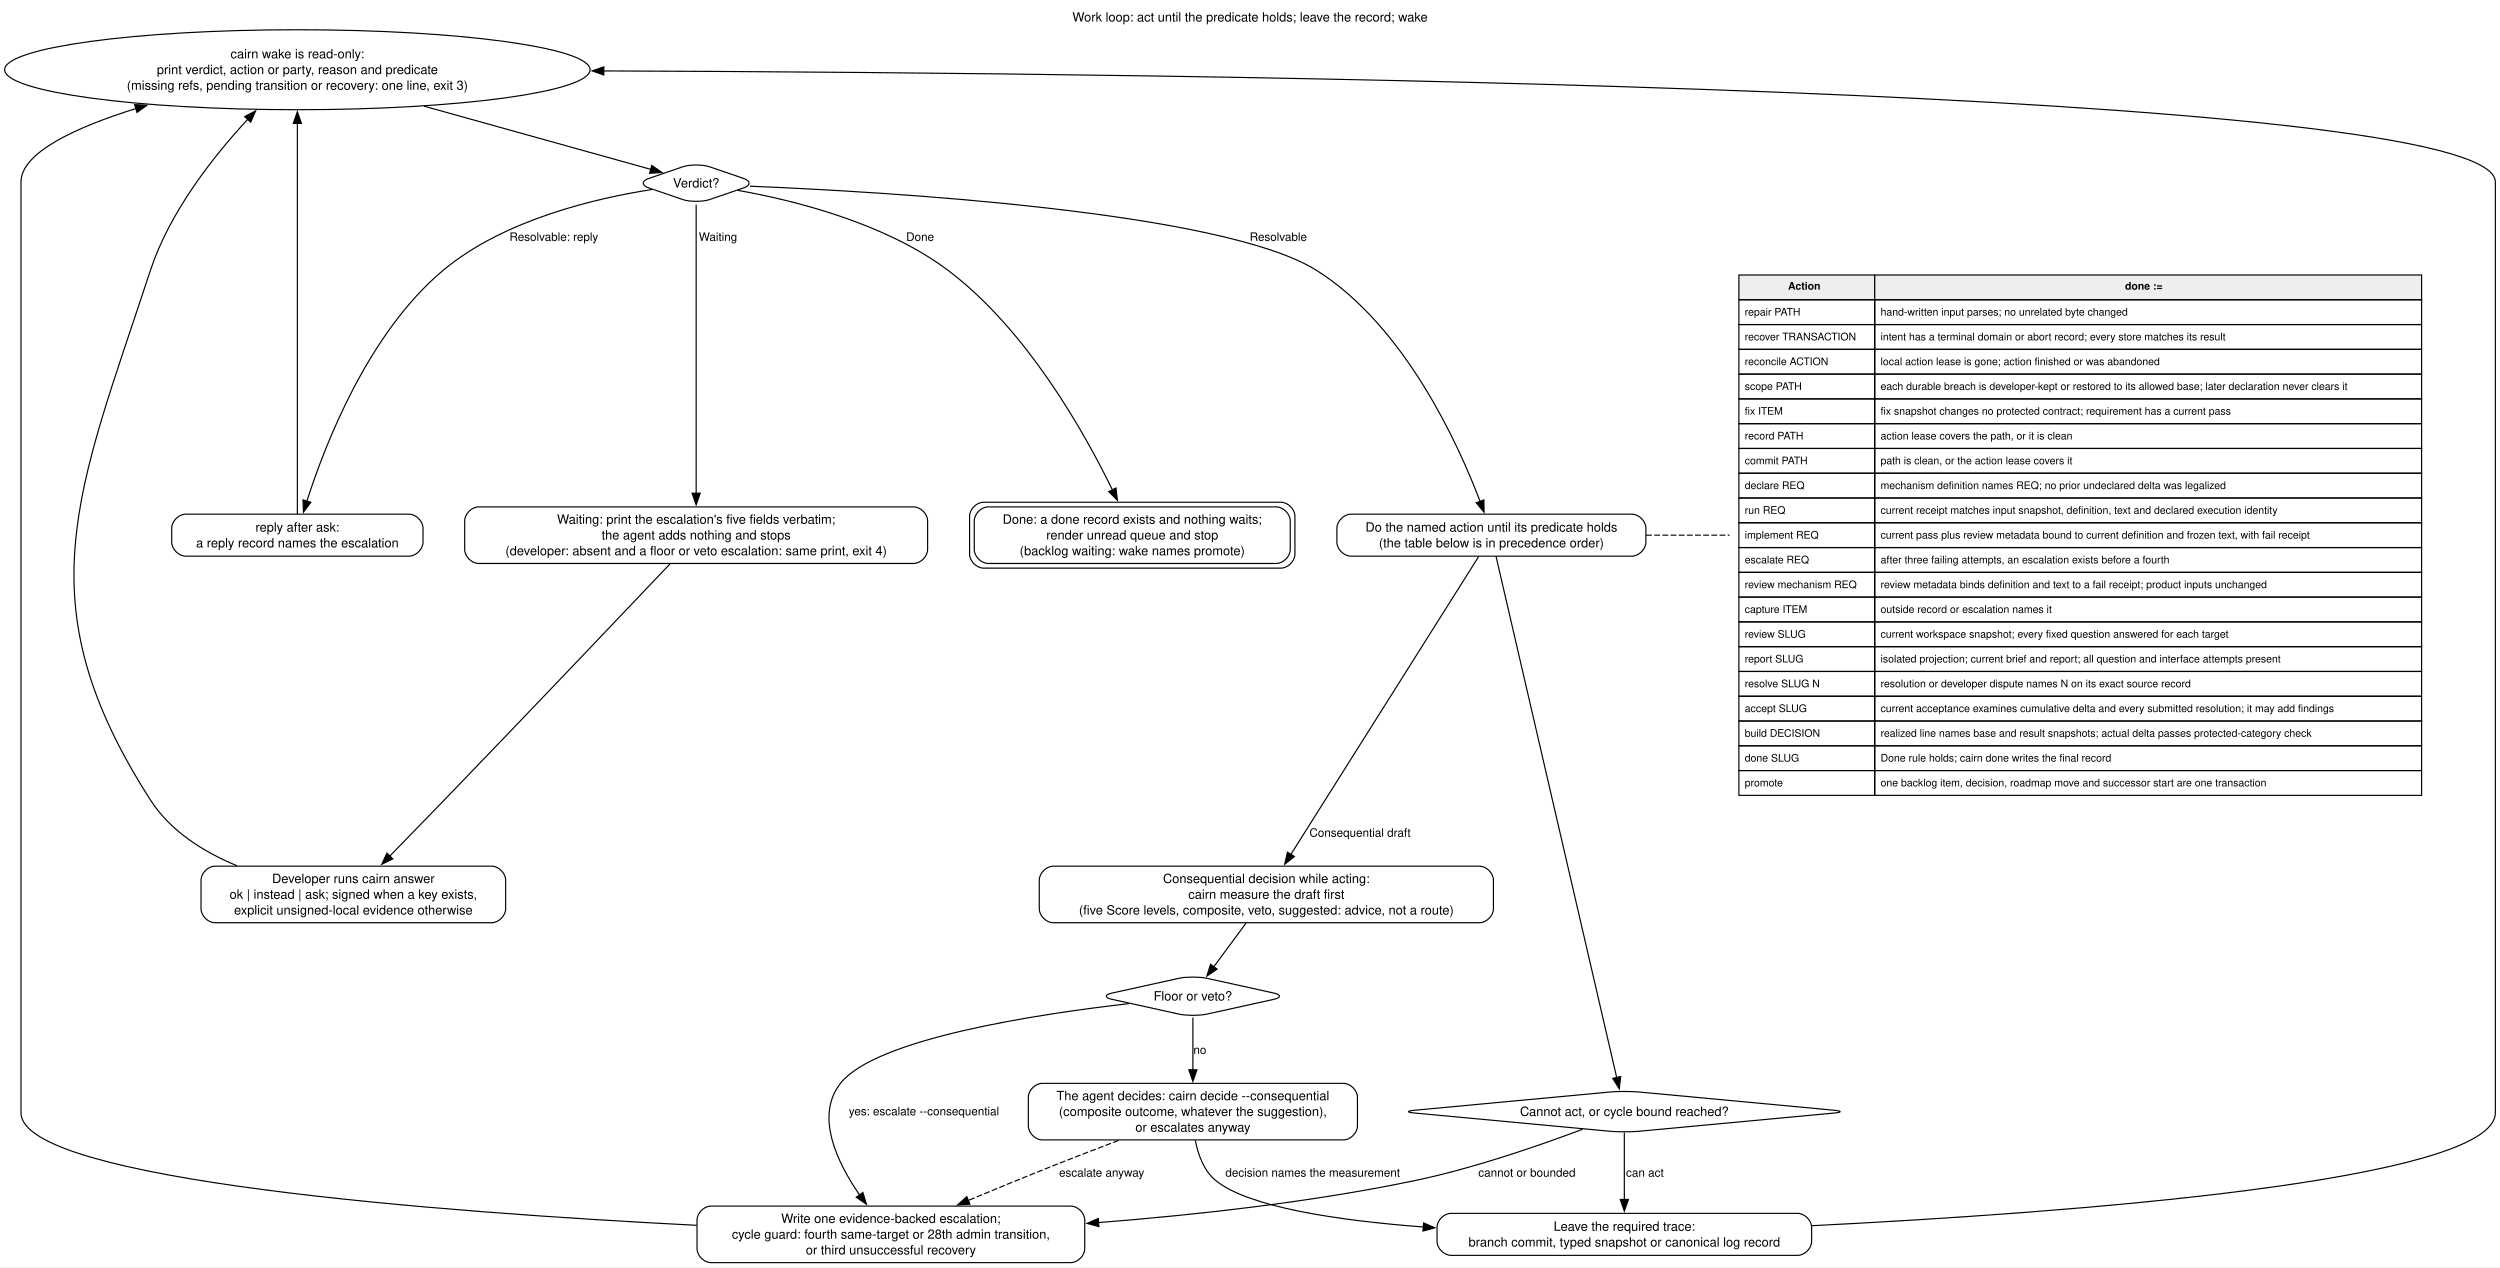
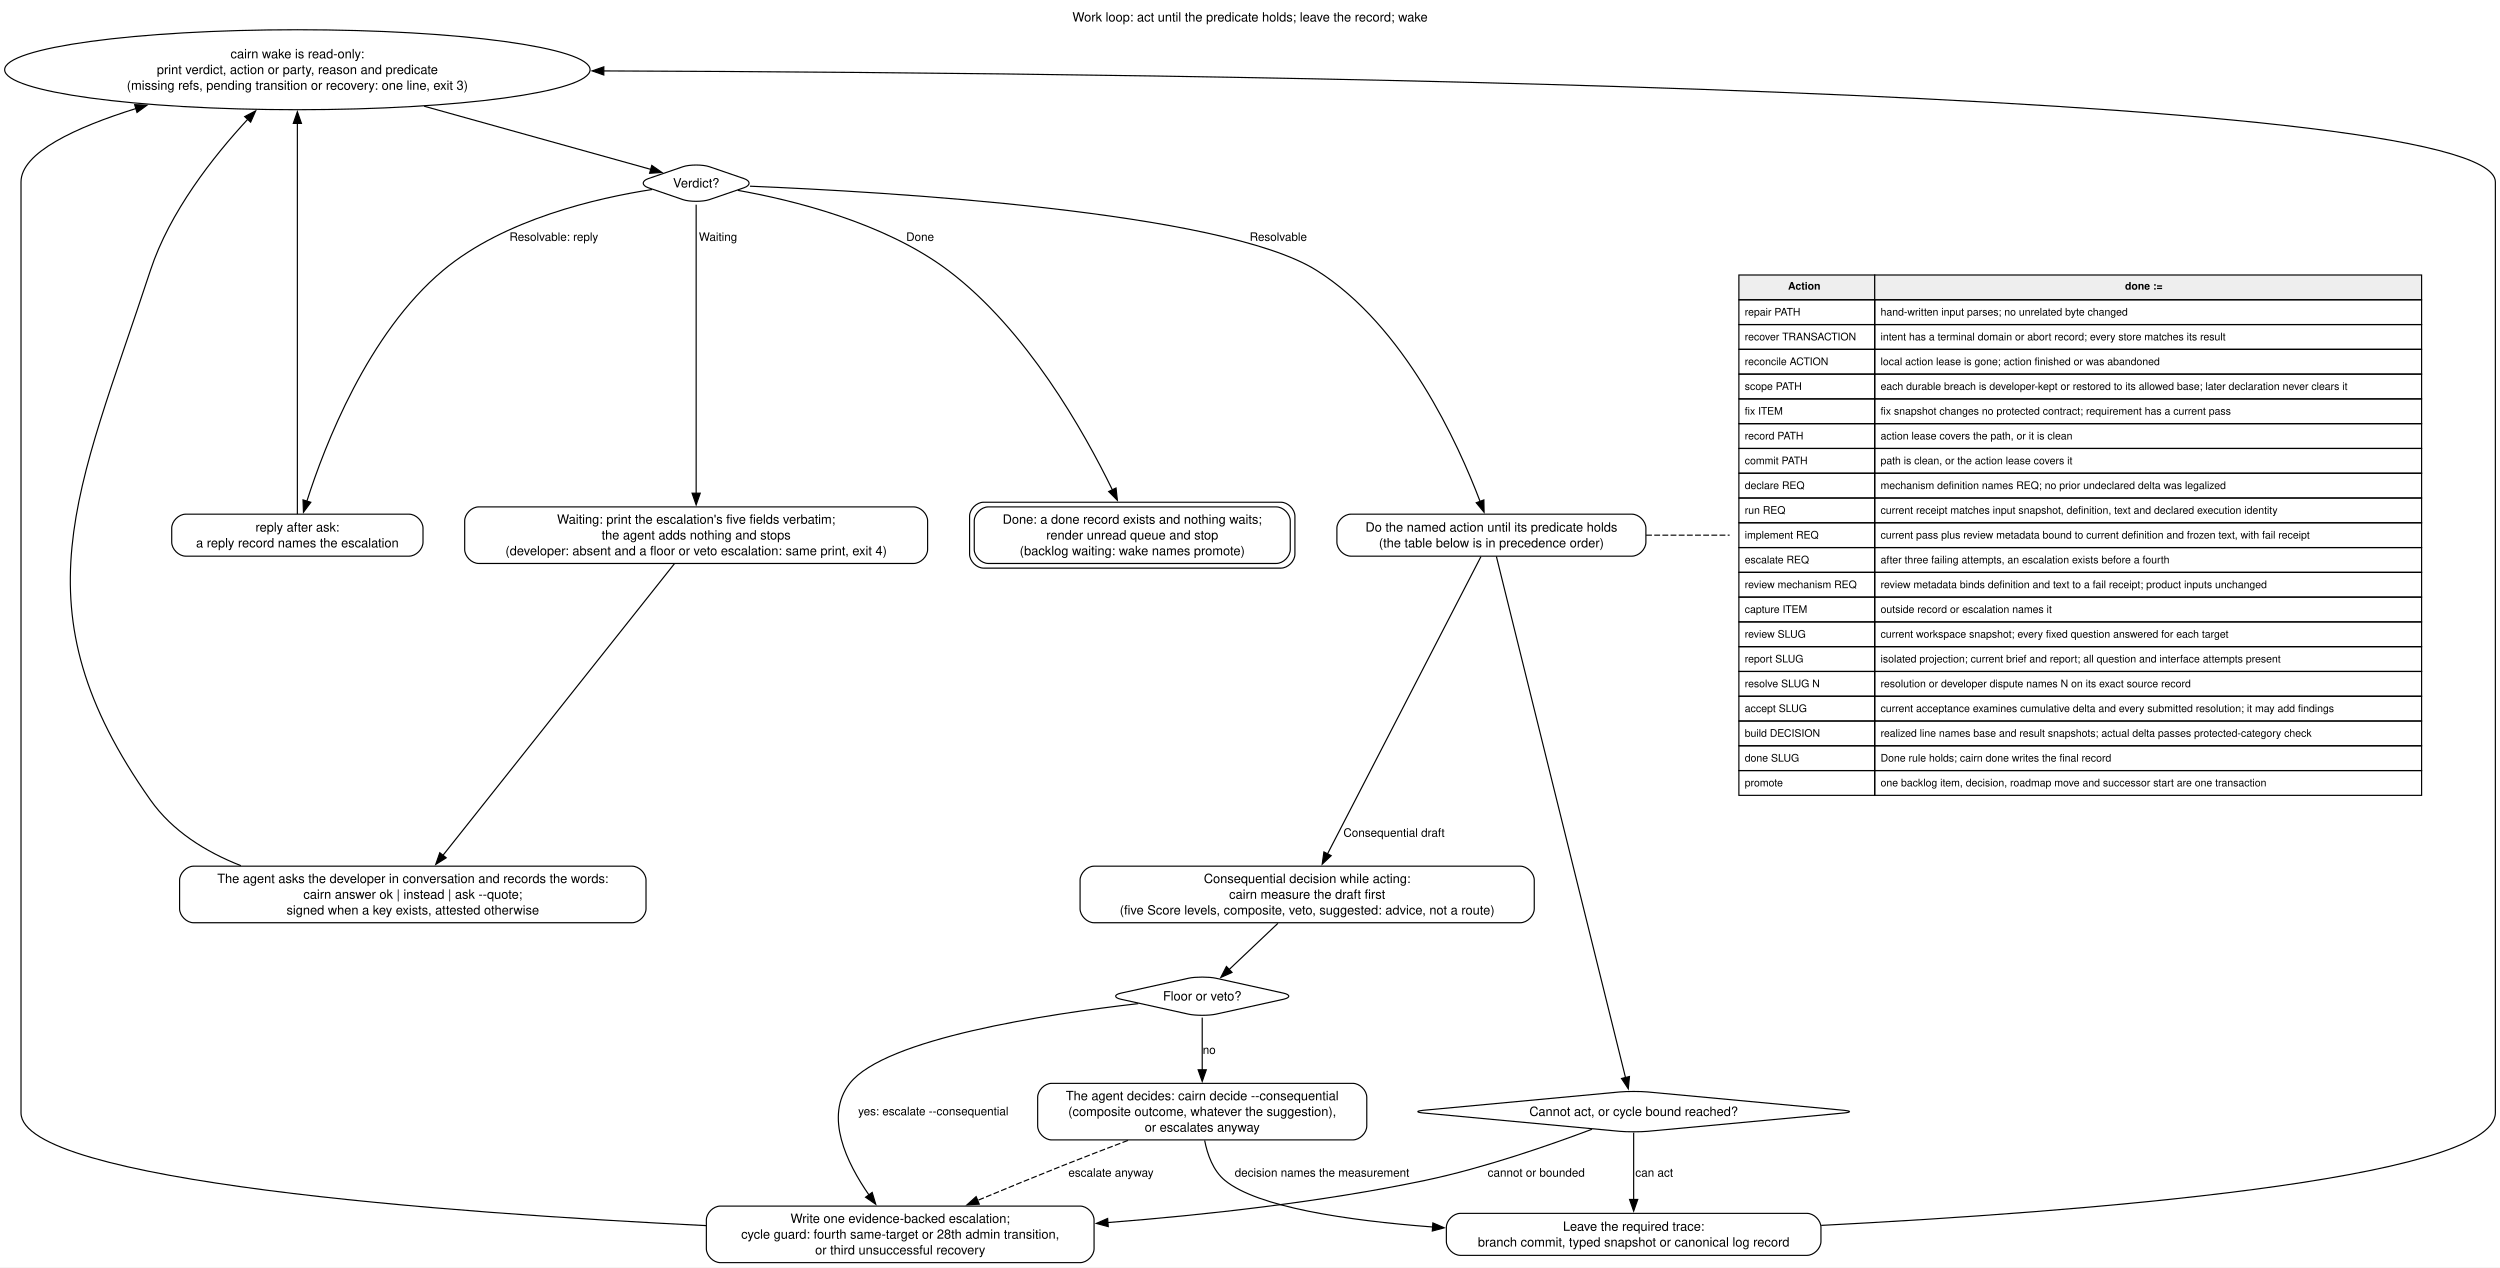
<svg xmlns="http://www.w3.org/2000/svg" width="2144pt" height="1087pt" viewBox="0.00 0.00 2144.00 1087.00">
  <g id="graph0" class="graph" transform="scale(1 1) rotate(0) translate(4 1082.84)">
    <polygon fill="white" stroke="none" points="-4,4 -4,-1082.84 2140.02,-1082.84 2140.02,4 -4,4" />
    <text xml:space="preserve" text-anchor="middle" x="1068.01" y="-1064.39" font-family="Helvetica,sans-Serif" font-size="11.00">Work loop: act until the predicate holds; leave the record; wake</text>
    <g id="node1" class="node">
      <ellipse fill="none" stroke="black" cx="251.02" cy="-1023.04" rx="251.02" ry="34.29" />
      <text xml:space="preserve" text-anchor="middle" x="251.02" y="-1032.84" font-family="Helvetica,sans-Serif" font-size="11.00">cairn wake is read-only:</text>
      <text xml:space="preserve" text-anchor="middle" x="251.02" y="-1019.34" font-family="Helvetica,sans-Serif" font-size="11.00">print verdict, action or party, reason and predicate</text>
      <text xml:space="preserve" text-anchor="middle" x="251.02" y="-1005.84" font-family="Helvetica,sans-Serif" font-size="11.00">(missing refs, pending transition or recovery: one line, exit 3)</text>
    </g>
    <g id="node2" class="node">
      <path fill="none" stroke="black" d="M581.67,-939.86C581.67,-939.86 551.92,-929.64 551.92,-929.64 546.24,-927.7 546.24,-923.8 551.92,-921.86 551.92,-921.86 581.67,-911.64 581.67,-911.64 587.35,-909.7 598.7,-909.7 604.37,-911.64 604.37,-911.64 634.13,-921.86 634.13,-921.86 639.8,-923.8 639.8,-927.7 634.13,-929.64 634.13,-929.64 604.37,-939.86 604.37,-939.86 598.7,-941.8 587.35,-941.8 581.67,-939.86" />
      <text xml:space="preserve" text-anchor="middle" x="593.02" y="-922.05" font-family="Helvetica,sans-Serif" font-size="11.00">Verdict?</text>
    </g>
    <g id="edge1" class="edge">
      <path fill="none" stroke="black" d="M359.7,-991.76C426.2,-973.23 507.26,-950.65 554.22,-937.56" />
      <polygon fill="black" stroke="black" points="554.97,-940.99 563.66,-934.93 553.09,-934.24 554.97,-940.99" />
    </g>
    <g id="node3" class="node">
      <path fill="none" stroke="black" d="M779.52,-648.12C779.52,-648.12 406.52,-648.12 406.52,-648.12 400.52,-648.12 394.52,-642.12 394.52,-636.12 394.52,-636.12 394.52,-611.62 394.52,-611.62 394.52,-605.62 400.52,-599.62 406.52,-599.62 406.52,-599.62 779.52,-599.62 779.52,-599.62 785.52,-599.62 791.52,-605.62 791.52,-611.62 791.52,-611.62 791.52,-636.12 791.52,-636.12 791.52,-642.12 785.52,-648.12 779.52,-648.12" />
      <text xml:space="preserve" text-anchor="middle" x="593.02" y="-633.67" font-family="Helvetica,sans-Serif" font-size="11.00">Waiting: print the escalation's five fields verbatim;</text>
      <text xml:space="preserve" text-anchor="middle" x="593.02" y="-620.17" font-family="Helvetica,sans-Serif" font-size="11.00">the agent adds nothing and stops</text>
      <text xml:space="preserve" text-anchor="middle" x="593.02" y="-606.67" font-family="Helvetica,sans-Serif" font-size="11.00">(developer: absent and a floor or veto escalation: same print, exit 4)</text>
    </g>
    <g id="edge2" class="edge">
      <path fill="none" stroke="black" d="M593.02,-907.33C593.02,-859.2 593.02,-723.72 593.02,-659.49" />
      <polygon fill="black" stroke="black" points="596.52,-659.88 593.02,-649.88 589.52,-659.88 596.52,-659.88" />
      <text xml:space="preserve" text-anchor="middle" x="611.77" y="-876.25" font-family="Helvetica,sans-Serif" font-size="10.00">Waiting</text>
    </g>
    <g id="node5" class="node">
      <path fill="none" stroke="black" d="M346.77,-641.88C346.77,-641.88 155.27,-641.88 155.27,-641.88 149.27,-641.88 143.27,-635.88 143.27,-629.88 143.27,-629.88 143.27,-617.88 143.27,-617.88 143.27,-611.88 149.27,-605.88 155.27,-605.88 155.27,-605.88 346.77,-605.88 346.77,-605.88 352.77,-605.88 358.77,-611.88 358.77,-617.88 358.77,-617.88 358.77,-629.88 358.77,-629.88 358.77,-635.88 352.77,-641.88 346.77,-641.88" />
      <text xml:space="preserve" text-anchor="middle" x="251.02" y="-626.92" font-family="Helvetica,sans-Serif" font-size="11.00">reply after ask:</text>
      <text xml:space="preserve" text-anchor="middle" x="251.02" y="-613.42" font-family="Helvetica,sans-Serif" font-size="11.00">a reply record names the escalation</text>
    </g>
    <g id="edge5" class="edge">
      <path fill="none" stroke="black" d="M555.22,-920.32C508.43,-913.11 428.51,-894.92 376.02,-851 311.48,-797 274.41,-700.71 259.2,-653.11" />
      <polygon fill="black" stroke="black" points="262.55,-652.08 256.25,-643.56 255.86,-654.15 262.55,-652.08" />
      <text xml:space="preserve" text-anchor="middle" x="470.97" y="-876.25" font-family="Helvetica,sans-Serif" font-size="10.00">Resolvable: reply</text>
    </g>
    <g id="node6" class="node">
      <path fill="none" stroke="black" d="M1090.52,-648.12C1090.52,-648.12 843.52,-648.12 843.52,-648.12 837.52,-648.12 831.52,-642.12 831.52,-636.12 831.52,-636.12 831.52,-611.62 831.52,-611.62 831.52,-605.62 837.52,-599.62 843.52,-599.62 843.52,-599.62 1090.52,-599.62 1090.52,-599.62 1096.52,-599.62 1102.52,-605.62 1102.52,-611.62 1102.52,-611.62 1102.52,-636.12 1102.52,-636.12 1102.52,-642.12 1096.52,-648.12 1090.52,-648.12" />
      <path fill="none" stroke="black" d="M1094.52,-652.12C1094.52,-652.12 839.52,-652.12 839.52,-652.12 833.52,-652.12 827.52,-646.12 827.52,-640.12 827.52,-640.12 827.52,-607.62 827.52,-607.62 827.52,-601.62 833.52,-595.62 839.52,-595.62 839.52,-595.62 1094.52,-595.62 1094.52,-595.62 1100.52,-595.62 1106.52,-601.62 1106.52,-607.62 1106.52,-607.62 1106.52,-640.12 1106.52,-640.12 1106.52,-646.12 1100.52,-652.12 1094.52,-652.12" />
      <text xml:space="preserve" text-anchor="middle" x="967.02" y="-633.67" font-family="Helvetica,sans-Serif" font-size="11.00">Done: a done record exists and nothing waits;</text>
      <text xml:space="preserve" text-anchor="middle" x="967.02" y="-620.17" font-family="Helvetica,sans-Serif" font-size="11.00">render unread queue and stop</text>
      <text xml:space="preserve" text-anchor="middle" x="967.02" y="-606.67" font-family="Helvetica,sans-Serif" font-size="11.00">(backlog waiting: wake names promote)</text>
    </g>
    <g id="edge7" class="edge">
      <path fill="none" stroke="black" d="M628.75,-919.59C674.4,-911.51 754.08,-892.33 809.02,-851 876.23,-800.44 925.58,-712.84 949.95,-662.8" />
      <polygon fill="black" stroke="black" points="953.1,-664.33 954.26,-653.79 946.79,-661.31 953.1,-664.33" />
      <text xml:space="preserve" text-anchor="middle" x="785.08" y="-876.25" font-family="Helvetica,sans-Serif" font-size="10.00">Done</text>
    </g>
    <g id="node7" class="node">
      <path fill="none" stroke="black" d="M1395.52,-641.88C1395.52,-641.88 1154.52,-641.88 1154.52,-641.88 1148.52,-641.88 1142.52,-635.88 1142.52,-629.88 1142.52,-629.88 1142.52,-617.88 1142.52,-617.88 1142.52,-611.88 1148.52,-605.88 1154.52,-605.88 1154.52,-605.88 1395.52,-605.88 1395.52,-605.88 1401.52,-605.88 1407.52,-611.88 1407.52,-617.88 1407.52,-617.88 1407.52,-629.88 1407.52,-629.88 1407.52,-635.88 1401.52,-641.88 1395.52,-641.88" />
      <text xml:space="preserve" text-anchor="middle" x="1275.02" y="-626.92" font-family="Helvetica,sans-Serif" font-size="11.00">Do the named action until its predicate holds</text>
      <text xml:space="preserve" text-anchor="middle" x="1275.02" y="-613.42" font-family="Helvetica,sans-Serif" font-size="11.00">(the table below is in precedence order)</text>
    </g>
    <g id="edge8" class="edge">
      <path fill="none" stroke="black" d="M639.15,-923.16C753.07,-918.48 1044.32,-901.76 1125.02,-851 1200.71,-803.4 1246.61,-702.1 1265.3,-652.88" />
      <polygon fill="black" stroke="black" points="1268.57,-654.11 1268.75,-643.52 1262.01,-651.7 1268.57,-654.11" />
      <text xml:space="preserve" text-anchor="middle" x="1092.28" y="-876.25" font-family="Helvetica,sans-Serif" font-size="10.00">Resolvable</text>
    </g>
    <g id="node4" class="node">
-       <path fill="none" stroke="black" d="M417.65,-340C417.65,-340 180.4,-340 180.4,-340 174.4,-340 168.4,-334 168.4,-328 168.4,-328 168.4,-303.5 168.4,-303.5 168.4,-297.5 174.4,-291.5 180.4,-291.5 180.4,-291.5 417.65,-291.5 417.65,-291.5 423.65,-291.5 429.65,-297.5 429.65,-303.5 429.65,-303.5 429.65,-328 429.65,-328 429.65,-334 423.65,-340 417.65,-340" />
-       <text xml:space="preserve" text-anchor="middle" x="299.02" y="-325.55" font-family="Helvetica,sans-Serif" font-size="11.00">Developer runs cairn answer</text>
-       <text xml:space="preserve" text-anchor="middle" x="299.02" y="-312.05" font-family="Helvetica,sans-Serif" font-size="11.00">ok | instead | ask; signed when a key exists,</text>
-       <text xml:space="preserve" text-anchor="middle" x="299.02" y="-298.55" font-family="Helvetica,sans-Serif" font-size="11.00">explicit unsigned-local evidence otherwise</text>
+       <path fill="none" stroke="black" d="M538.02,-340C538.02,-340 162.02,-340 162.02,-340 156.02,-340 150.02,-334 150.02,-328 150.02,-328 150.02,-303.5 150.02,-303.5 150.02,-297.5 156.02,-291.5 162.02,-291.5 162.02,-291.5 538.02,-291.5 538.02,-291.5 544.02,-291.5 550.02,-297.5 550.02,-303.5 550.02,-303.5 550.02,-328 550.02,-328 550.02,-334 544.02,-340 538.02,-340" />
+       <text xml:space="preserve" text-anchor="middle" x="350.02" y="-325.55" font-family="Helvetica,sans-Serif" font-size="11.00">The agent asks the developer in conversation and records the words:</text>
+       <text xml:space="preserve" text-anchor="middle" x="350.02" y="-312.05" font-family="Helvetica,sans-Serif" font-size="11.00">cairn answer ok | instead | ask --quote;</text>
+       <text xml:space="preserve" text-anchor="middle" x="350.02" y="-298.55" font-family="Helvetica,sans-Serif" font-size="11.00">signed when a key exists, attested otherwise</text>
    </g>
    <g id="edge3" class="edge">
-       <path fill="none" stroke="black" d="M570.71,-599.36C531.61,-558.18 448.09,-470.39 377.02,-396.75 361.71,-380.88 344.61,-363.33 330.34,-348.72" />
-       <polygon fill="black" stroke="black" points="332.85,-346.28 323.35,-341.57 327.84,-351.17 332.85,-346.28" />
+       <path fill="none" stroke="black" d="M574.36,-599.36C531.33,-545.16 425.12,-411.36 375.87,-349.31" />
+       <polygon fill="black" stroke="black" points="378.65,-347.18 369.69,-341.53 373.17,-351.54 378.65,-347.18" />
    </g>
    <g id="edge4" class="edge">
-       <path fill="none" stroke="black" d="M199.35,-340.32C170.42,-352.28 142.07,-370.16 125.02,-396.75 16.09,-566.73 62,-659.2 125.02,-851 141.46,-901.02 178.74,-948.44 208.51,-980.6" />
+       <path fill="none" stroke="black" d="M202.58,-340.45C172.2,-352.36 143.79,-370.16 125.02,-396.75 8.61,-561.7 62,-659.2 125.02,-851 141.46,-901.02 178.74,-948.44 208.51,-980.6" />
      <polygon fill="black" stroke="black" points="205.84,-982.88 215.25,-987.75 210.94,-978.07 205.84,-982.88" />
    </g>
    <g id="edge6" class="edge">
      <path fill="none" stroke="black" d="M251.02,-641.97C251.02,-699.84 251.02,-889.63 251.02,-977.13" />
      <polygon fill="black" stroke="black" points="247.52,-977.01 251.02,-987.01 254.52,-977.01 247.52,-977.01" />
    </g>
    <g id="node8" class="node">
-       <path fill="none" stroke="black" d="M1377.07,-146.38C1377.07,-146.38 1208.34,-130.62 1208.34,-130.62 1202.37,-130.06 1202.37,-128.94 1208.34,-128.38 1208.34,-128.38 1377.07,-112.62 1377.07,-112.62 1383.05,-112.06 1395,-112.06 1400.97,-112.62 1400.97,-112.62 1569.7,-128.38 1569.7,-128.38 1575.68,-128.94 1575.68,-130.06 1569.7,-130.62 1569.7,-130.62 1400.97,-146.38 1400.97,-146.38 1395,-146.94 1383.05,-146.94 1377.07,-146.38" />
-       <text xml:space="preserve" text-anchor="middle" x="1389.02" y="-125.8" font-family="Helvetica,sans-Serif" font-size="11.00">Cannot act, or cycle bound reached?</text>
+       <path fill="none" stroke="black" d="M1385.07,-146.38C1385.07,-146.38 1216.34,-130.62 1216.34,-130.62 1210.37,-130.06 1210.37,-128.94 1216.34,-128.38 1216.34,-128.38 1385.07,-112.62 1385.07,-112.62 1391.05,-112.06 1403,-112.06 1408.97,-112.62 1408.97,-112.62 1577.7,-128.38 1577.7,-128.38 1583.68,-128.94 1583.68,-130.06 1577.7,-130.62 1577.7,-130.62 1408.97,-146.38 1408.97,-146.38 1403,-146.94 1391.05,-146.94 1385.07,-146.38" />
+       <text xml:space="preserve" text-anchor="middle" x="1397.02" y="-125.8" font-family="Helvetica,sans-Serif" font-size="11.00">Cannot act, or cycle bound reached?</text>
    </g>
    <g id="edge9" class="edge">
-       <path fill="none" stroke="black" d="M1279.01,-605.64C1295.89,-532.74 1361.5,-249.35 1382.51,-158.62" />
-       <polygon fill="black" stroke="black" points="1385.88,-159.6 1384.72,-149.07 1379.06,-158.02 1385.88,-159.6" />
+       <path fill="none" stroke="black" d="M1279.29,-605.64C1297.36,-532.74 1367.57,-249.35 1390.06,-158.62" />
+       <polygon fill="black" stroke="black" points="1393.42,-159.61 1392.42,-149.06 1386.62,-157.93 1393.42,-159.61" />
    </g>
    <g id="node10" class="node">
-       <path fill="none" stroke="black" d="M1264.77,-340C1264.77,-340 899.27,-340 899.27,-340 893.27,-340 887.27,-334 887.27,-328 887.27,-328 887.27,-303.5 887.27,-303.5 887.27,-297.5 893.27,-291.5 899.27,-291.5 899.27,-291.5 1264.77,-291.5 1264.77,-291.5 1270.77,-291.5 1276.77,-297.5 1276.77,-303.5 1276.77,-303.5 1276.77,-328 1276.77,-328 1276.77,-334 1270.77,-340 1264.77,-340" />
-       <text xml:space="preserve" text-anchor="middle" x="1082.02" y="-325.55" font-family="Helvetica,sans-Serif" font-size="11.00">Consequential decision while acting:</text>
-       <text xml:space="preserve" text-anchor="middle" x="1082.02" y="-312.05" font-family="Helvetica,sans-Serif" font-size="11.00">cairn measure the draft first</text>
-       <text xml:space="preserve" text-anchor="middle" x="1082.02" y="-298.55" font-family="Helvetica,sans-Serif" font-size="11.00">(five Score levels, composite, veto, suggested: advice, not a route)</text>
+       <path fill="none" stroke="black" d="M1299.77,-340C1299.77,-340 934.27,-340 934.27,-340 928.27,-340 922.27,-334 922.27,-328 922.27,-328 922.27,-303.5 922.27,-303.5 922.27,-297.5 928.27,-291.5 934.27,-291.5 934.27,-291.5 1299.77,-291.5 1299.77,-291.5 1305.77,-291.5 1311.77,-297.5 1311.77,-303.5 1311.77,-303.5 1311.77,-328 1311.77,-328 1311.77,-334 1305.77,-340 1299.77,-340" />
+       <text xml:space="preserve" text-anchor="middle" x="1117.02" y="-325.55" font-family="Helvetica,sans-Serif" font-size="11.00">Consequential decision while acting:</text>
+       <text xml:space="preserve" text-anchor="middle" x="1117.02" y="-312.05" font-family="Helvetica,sans-Serif" font-size="11.00">cairn measure the draft first</text>
+       <text xml:space="preserve" text-anchor="middle" x="1117.02" y="-298.55" font-family="Helvetica,sans-Serif" font-size="11.00">(five Score levels, composite, veto, suggested: advice, not a route)</text>
    </g>
    <g id="edge14" class="edge">
-       <path fill="none" stroke="black" d="M1264.09,-605.54C1233,-556.21 1143.64,-414.49 1102.82,-349.73" />
-       <polygon fill="black" stroke="black" points="1106.03,-348.27 1097.74,-341.67 1100.11,-352 1106.03,-348.27" />
-       <text xml:space="preserve" text-anchor="middle" x="1162.38" y="-365.25" font-family="Helvetica,sans-Serif" font-size="10.00">Consequential draft</text>
+       <path fill="none" stroke="black" d="M1266.08,-605.54C1240.72,-556.42 1168.07,-415.65 1134.46,-350.54" />
+       <polygon fill="black" stroke="black" points="1137.62,-349.02 1129.92,-341.74 1131.4,-352.23 1137.62,-349.02" />
+       <text xml:space="preserve" text-anchor="middle" x="1191.51" y="-365.25" font-family="Helvetica,sans-Serif" font-size="10.00">Consequential draft</text>
    </g>
    <g id="node14" class="node">
      <polygon fill="#eeeeee" stroke="none" points="1487.27,-825.75 1487.27,-847 1603.77,-847 1603.77,-825.75 1487.27,-825.75" />
      <polygon fill="none" stroke="black" points="1487.27,-825.75 1487.27,-847 1603.77,-847 1603.77,-825.75 1487.27,-825.75" />
      <text xml:space="preserve" text-anchor="start" x="1529.4" y="-834.45" font-family="Helvetica,sans-Serif" font-weight="bold" font-size="9.00">Action</text>
      <polygon fill="#eeeeee" stroke="none" points="1603.77,-825.75 1603.77,-847 2072.77,-847 2072.77,-825.75 1603.77,-825.75" />
      <polygon fill="none" stroke="black" points="1603.77,-825.75 1603.77,-847 2072.77,-847 2072.77,-825.75 1603.77,-825.75" />
      <text xml:space="preserve" text-anchor="start" x="1818.4" y="-834.45" font-family="Helvetica,sans-Serif" font-weight="bold" font-size="9.00">done :=</text>
      <polygon fill="none" stroke="black" points="1487.27,-804.5 1487.27,-825.75 1603.77,-825.75 1603.77,-804.5 1487.27,-804.5" />
      <text xml:space="preserve" text-anchor="start" x="1492.27" y="-812.2" font-family="Helvetica,sans-Serif" font-size="9.00">repair PATH</text>
      <polygon fill="none" stroke="black" points="1603.77,-804.5 1603.77,-825.75 2072.77,-825.75 2072.77,-804.5 1603.77,-804.5" />
      <text xml:space="preserve" text-anchor="start" x="1608.77" y="-812.2" font-family="Helvetica,sans-Serif" font-size="9.00">hand-written input parses; no unrelated byte changed</text>
      <polygon fill="none" stroke="black" points="1487.27,-783.25 1487.27,-804.5 1603.77,-804.5 1603.77,-783.25 1487.27,-783.25" />
      <text xml:space="preserve" text-anchor="start" x="1492.27" y="-790.95" font-family="Helvetica,sans-Serif" font-size="9.00">recover TRANSACTION</text>
      <polygon fill="none" stroke="black" points="1603.77,-783.25 1603.77,-804.5 2072.77,-804.5 2072.77,-783.25 1603.77,-783.25" />
      <text xml:space="preserve" text-anchor="start" x="1608.77" y="-790.95" font-family="Helvetica,sans-Serif" font-size="9.00">intent has a terminal domain or abort record; every store matches its result</text>
      <polygon fill="none" stroke="black" points="1487.27,-762 1487.27,-783.25 1603.77,-783.25 1603.77,-762 1487.27,-762" />
      <text xml:space="preserve" text-anchor="start" x="1492.27" y="-769.7" font-family="Helvetica,sans-Serif" font-size="9.00">reconcile ACTION</text>
      <polygon fill="none" stroke="black" points="1603.77,-762 1603.77,-783.25 2072.77,-783.25 2072.77,-762 1603.77,-762" />
      <text xml:space="preserve" text-anchor="start" x="1608.77" y="-769.7" font-family="Helvetica,sans-Serif" font-size="9.00">local action lease is gone; action finished or was abandoned</text>
      <polygon fill="none" stroke="black" points="1487.27,-740.75 1487.27,-762 1603.77,-762 1603.77,-740.75 1487.27,-740.75" />
      <text xml:space="preserve" text-anchor="start" x="1492.27" y="-748.45" font-family="Helvetica,sans-Serif" font-size="9.00">scope PATH</text>
      <polygon fill="none" stroke="black" points="1603.77,-740.75 1603.77,-762 2072.77,-762 2072.77,-740.75 1603.77,-740.75" />
      <text xml:space="preserve" text-anchor="start" x="1608.77" y="-748.45" font-family="Helvetica,sans-Serif" font-size="9.00">each durable breach is developer-kept or restored to its allowed base; later declaration never clears it</text>
      <polygon fill="none" stroke="black" points="1487.27,-719.5 1487.27,-740.75 1603.77,-740.75 1603.77,-719.5 1487.27,-719.5" />
      <text xml:space="preserve" text-anchor="start" x="1492.27" y="-727.2" font-family="Helvetica,sans-Serif" font-size="9.00">fix ITEM</text>
      <polygon fill="none" stroke="black" points="1603.77,-719.5 1603.77,-740.75 2072.77,-740.75 2072.77,-719.5 1603.77,-719.5" />
      <text xml:space="preserve" text-anchor="start" x="1608.77" y="-727.2" font-family="Helvetica,sans-Serif" font-size="9.00">fix snapshot changes no protected contract; requirement has a current pass</text>
      <polygon fill="none" stroke="black" points="1487.27,-698.25 1487.27,-719.5 1603.77,-719.5 1603.77,-698.25 1487.27,-698.25" />
      <text xml:space="preserve" text-anchor="start" x="1492.27" y="-705.95" font-family="Helvetica,sans-Serif" font-size="9.00">record PATH</text>
      <polygon fill="none" stroke="black" points="1603.77,-698.25 1603.77,-719.5 2072.77,-719.5 2072.77,-698.25 1603.77,-698.25" />
      <text xml:space="preserve" text-anchor="start" x="1608.77" y="-705.95" font-family="Helvetica,sans-Serif" font-size="9.00">action lease covers the path, or it is clean</text>
      <polygon fill="none" stroke="black" points="1487.27,-677 1487.27,-698.25 1603.77,-698.25 1603.77,-677 1487.27,-677" />
      <text xml:space="preserve" text-anchor="start" x="1492.27" y="-684.7" font-family="Helvetica,sans-Serif" font-size="9.00">commit PATH</text>
      <polygon fill="none" stroke="black" points="1603.77,-677 1603.77,-698.25 2072.77,-698.25 2072.77,-677 1603.77,-677" />
      <text xml:space="preserve" text-anchor="start" x="1608.77" y="-684.7" font-family="Helvetica,sans-Serif" font-size="9.00">path is clean, or the action lease covers it</text>
      <polygon fill="none" stroke="black" points="1487.27,-655.75 1487.27,-677 1603.77,-677 1603.77,-655.75 1487.27,-655.75" />
      <text xml:space="preserve" text-anchor="start" x="1492.27" y="-663.45" font-family="Helvetica,sans-Serif" font-size="9.00">declare REQ</text>
      <polygon fill="none" stroke="black" points="1603.77,-655.75 1603.77,-677 2072.77,-677 2072.77,-655.75 1603.77,-655.75" />
      <text xml:space="preserve" text-anchor="start" x="1608.77" y="-663.45" font-family="Helvetica,sans-Serif" font-size="9.00">mechanism definition names REQ; no prior undeclared delta was legalized</text>
      <polygon fill="none" stroke="black" points="1487.27,-634.5 1487.27,-655.75 1603.77,-655.75 1603.77,-634.5 1487.27,-634.5" />
      <text xml:space="preserve" text-anchor="start" x="1492.27" y="-642.2" font-family="Helvetica,sans-Serif" font-size="9.00">run REQ</text>
      <polygon fill="none" stroke="black" points="1603.77,-634.5 1603.77,-655.75 2072.77,-655.75 2072.77,-634.5 1603.77,-634.5" />
      <text xml:space="preserve" text-anchor="start" x="1608.77" y="-642.2" font-family="Helvetica,sans-Serif" font-size="9.00">current receipt matches input snapshot, definition, text and declared execution identity</text>
      <polygon fill="none" stroke="black" points="1487.27,-613.25 1487.27,-634.5 1603.77,-634.5 1603.77,-613.25 1487.27,-613.25" />
      <text xml:space="preserve" text-anchor="start" x="1492.27" y="-620.95" font-family="Helvetica,sans-Serif" font-size="9.00">implement REQ</text>
      <polygon fill="none" stroke="black" points="1603.77,-613.25 1603.77,-634.5 2072.77,-634.5 2072.77,-613.25 1603.77,-613.25" />
      <text xml:space="preserve" text-anchor="start" x="1608.77" y="-620.95" font-family="Helvetica,sans-Serif" font-size="9.00">current pass plus review metadata bound to current definition and frozen text, with fail receipt</text>
      <polygon fill="none" stroke="black" points="1487.27,-592 1487.27,-613.25 1603.77,-613.25 1603.77,-592 1487.27,-592" />
      <text xml:space="preserve" text-anchor="start" x="1492.27" y="-599.7" font-family="Helvetica,sans-Serif" font-size="9.00">escalate REQ</text>
      <polygon fill="none" stroke="black" points="1603.77,-592 1603.77,-613.25 2072.77,-613.25 2072.77,-592 1603.77,-592" />
      <text xml:space="preserve" text-anchor="start" x="1608.77" y="-599.7" font-family="Helvetica,sans-Serif" font-size="9.00">after three failing attempts, an escalation exists before a fourth</text>
      <polygon fill="none" stroke="black" points="1487.27,-570.75 1487.27,-592 1603.77,-592 1603.77,-570.75 1487.27,-570.75" />
      <text xml:space="preserve" text-anchor="start" x="1492.27" y="-578.45" font-family="Helvetica,sans-Serif" font-size="9.00">review mechanism REQ</text>
      <polygon fill="none" stroke="black" points="1603.77,-570.75 1603.77,-592 2072.77,-592 2072.77,-570.75 1603.77,-570.75" />
      <text xml:space="preserve" text-anchor="start" x="1608.77" y="-578.45" font-family="Helvetica,sans-Serif" font-size="9.00">review metadata binds definition and text to a fail receipt; product inputs unchanged</text>
      <polygon fill="none" stroke="black" points="1487.27,-549.5 1487.27,-570.75 1603.77,-570.75 1603.77,-549.5 1487.27,-549.5" />
      <text xml:space="preserve" text-anchor="start" x="1492.27" y="-557.2" font-family="Helvetica,sans-Serif" font-size="9.00">capture ITEM</text>
      <polygon fill="none" stroke="black" points="1603.77,-549.5 1603.77,-570.75 2072.77,-570.75 2072.77,-549.5 1603.77,-549.5" />
      <text xml:space="preserve" text-anchor="start" x="1608.77" y="-557.2" font-family="Helvetica,sans-Serif" font-size="9.00">outside record or escalation names it</text>
      <polygon fill="none" stroke="black" points="1487.27,-528.25 1487.27,-549.5 1603.77,-549.5 1603.77,-528.25 1487.27,-528.25" />
      <text xml:space="preserve" text-anchor="start" x="1492.27" y="-535.95" font-family="Helvetica,sans-Serif" font-size="9.00">review SLUG</text>
      <polygon fill="none" stroke="black" points="1603.77,-528.25 1603.77,-549.5 2072.77,-549.5 2072.77,-528.25 1603.77,-528.25" />
      <text xml:space="preserve" text-anchor="start" x="1608.77" y="-535.95" font-family="Helvetica,sans-Serif" font-size="9.00">current workspace snapshot; every fixed question answered for each target</text>
      <polygon fill="none" stroke="black" points="1487.27,-507 1487.27,-528.25 1603.77,-528.25 1603.77,-507 1487.27,-507" />
      <text xml:space="preserve" text-anchor="start" x="1492.27" y="-514.7" font-family="Helvetica,sans-Serif" font-size="9.00">report SLUG</text>
      <polygon fill="none" stroke="black" points="1603.77,-507 1603.77,-528.25 2072.77,-528.25 2072.77,-507 1603.77,-507" />
      <text xml:space="preserve" text-anchor="start" x="1608.77" y="-514.7" font-family="Helvetica,sans-Serif" font-size="9.00">isolated projection; current brief and report; all question and interface attempts present</text>
      <polygon fill="none" stroke="black" points="1487.27,-485.75 1487.27,-507 1603.77,-507 1603.77,-485.75 1487.27,-485.75" />
      <text xml:space="preserve" text-anchor="start" x="1492.27" y="-493.45" font-family="Helvetica,sans-Serif" font-size="9.00">resolve SLUG N</text>
      <polygon fill="none" stroke="black" points="1603.77,-485.75 1603.77,-507 2072.77,-507 2072.77,-485.75 1603.77,-485.75" />
      <text xml:space="preserve" text-anchor="start" x="1608.77" y="-493.45" font-family="Helvetica,sans-Serif" font-size="9.00">resolution or developer dispute names N on its exact source record</text>
      <polygon fill="none" stroke="black" points="1487.27,-464.5 1487.27,-485.75 1603.77,-485.75 1603.77,-464.5 1487.27,-464.5" />
      <text xml:space="preserve" text-anchor="start" x="1492.27" y="-472.2" font-family="Helvetica,sans-Serif" font-size="9.00">accept SLUG</text>
      <polygon fill="none" stroke="black" points="1603.77,-464.5 1603.77,-485.75 2072.77,-485.75 2072.77,-464.5 1603.77,-464.5" />
      <text xml:space="preserve" text-anchor="start" x="1608.77" y="-472.2" font-family="Helvetica,sans-Serif" font-size="9.00">current acceptance examines cumulative delta and every submitted resolution; it may add findings</text>
      <polygon fill="none" stroke="black" points="1487.27,-443.25 1487.27,-464.5 1603.77,-464.5 1603.77,-443.25 1487.27,-443.25" />
      <text xml:space="preserve" text-anchor="start" x="1492.27" y="-450.95" font-family="Helvetica,sans-Serif" font-size="9.00">build DECISION</text>
      <polygon fill="none" stroke="black" points="1603.77,-443.25 1603.77,-464.5 2072.77,-464.5 2072.77,-443.25 1603.77,-443.25" />
      <text xml:space="preserve" text-anchor="start" x="1608.77" y="-450.95" font-family="Helvetica,sans-Serif" font-size="9.00">realized line names base and result snapshots; actual delta passes protected-category check</text>
      <polygon fill="none" stroke="black" points="1487.27,-422 1487.27,-443.25 1603.77,-443.25 1603.77,-422 1487.27,-422" />
      <text xml:space="preserve" text-anchor="start" x="1492.27" y="-429.7" font-family="Helvetica,sans-Serif" font-size="9.00">done SLUG</text>
      <polygon fill="none" stroke="black" points="1603.77,-422 1603.77,-443.25 2072.77,-443.25 2072.77,-422 1603.77,-422" />
      <text xml:space="preserve" text-anchor="start" x="1608.77" y="-429.7" font-family="Helvetica,sans-Serif" font-size="9.00">Done rule holds; cairn done writes the final record</text>
      <polygon fill="none" stroke="black" points="1487.27,-400.75 1487.27,-422 1603.77,-422 1603.77,-400.75 1487.27,-400.75" />
      <text xml:space="preserve" text-anchor="start" x="1492.27" y="-408.45" font-family="Helvetica,sans-Serif" font-size="9.00">promote</text>
      <polygon fill="none" stroke="black" points="1603.77,-400.75 1603.77,-422 2072.77,-422 2072.77,-400.75 1603.77,-400.75" />
      <text xml:space="preserve" text-anchor="start" x="1608.77" y="-408.45" font-family="Helvetica,sans-Serif" font-size="9.00">one backlog item, decision, roadmap move and successor start are one transaction</text>
    </g>
    <g id="edge20" class="edge">
      <path fill="none" stroke="black" stroke-dasharray="5,2" d="M1407.68,-623.88C1431.56,-623.88 1455.44,-623.88 1479.32,-623.88" />
    </g>
    <g id="node9" class="node">
-       <path fill="none" stroke="black" d="M914.27,-48.5C914.27,-48.5 605.77,-48.5 605.77,-48.5 599.77,-48.5 593.77,-42.5 593.77,-36.5 593.77,-36.5 593.77,-12 593.77,-12 593.77,-6 599.77,0 605.77,0 605.77,0 914.27,0 914.27,0 920.27,0 926.27,-6 926.27,-12 926.27,-12 926.27,-36.5 926.27,-36.5 926.27,-42.5 920.27,-48.5 914.27,-48.5" />
-       <text xml:space="preserve" text-anchor="middle" x="760.02" y="-34.05" font-family="Helvetica,sans-Serif" font-size="11.00">Write one evidence-backed escalation;</text>
-       <text xml:space="preserve" text-anchor="middle" x="760.02" y="-20.55" font-family="Helvetica,sans-Serif" font-size="11.00">cycle guard: fourth same-target or 28th admin transition,</text>
-       <text xml:space="preserve" text-anchor="middle" x="760.02" y="-7.05" font-family="Helvetica,sans-Serif" font-size="11.00">or third unsuccessful recovery</text>
+       <path fill="none" stroke="black" d="M922.27,-48.5C922.27,-48.5 613.77,-48.5 613.77,-48.5 607.77,-48.5 601.77,-42.5 601.77,-36.5 601.77,-36.5 601.77,-12 601.77,-12 601.77,-6 607.77,0 613.77,0 613.77,0 922.27,0 922.27,0 928.27,0 934.27,-6 934.27,-12 934.27,-12 934.27,-36.5 934.27,-36.5 934.27,-42.5 928.27,-48.5 922.27,-48.5" />
+       <text xml:space="preserve" text-anchor="middle" x="768.02" y="-34.05" font-family="Helvetica,sans-Serif" font-size="11.00">Write one evidence-backed escalation;</text>
+       <text xml:space="preserve" text-anchor="middle" x="768.02" y="-20.55" font-family="Helvetica,sans-Serif" font-size="11.00">cycle guard: fourth same-target or 28th admin transition,</text>
+       <text xml:space="preserve" text-anchor="middle" x="768.02" y="-7.05" font-family="Helvetica,sans-Serif" font-size="11.00">or third unsuccessful recovery</text>
    </g>
    <g id="edge11" class="edge">
-       <path fill="none" stroke="black" d="M1353.3,-114.42C1317.6,-100.96 1260.86,-81.16 1210.02,-70.5 1121.4,-51.91 1021.3,-40.88 938.05,-34.38" />
-       <polygon fill="black" stroke="black" points="938.43,-30.9 928.19,-33.63 937.9,-37.88 938.43,-30.9" />
-       <text xml:space="preserve" text-anchor="middle" x="1305.44" y="-73.75" font-family="Helvetica,sans-Serif" font-size="10.00">cannot or bounded</text>
+       <path fill="none" stroke="black" d="M1361.3,-114.42C1325.6,-100.96 1268.86,-81.16 1218.02,-70.5 1129.4,-51.91 1029.3,-40.88 946.05,-34.38" />
+       <polygon fill="black" stroke="black" points="946.43,-30.9 936.19,-33.63 945.9,-37.88 946.43,-30.9" />
+       <text xml:space="preserve" text-anchor="middle" x="1313.44" y="-73.75" font-family="Helvetica,sans-Serif" font-size="10.00">cannot or bounded</text>
    </g>
    <g id="node13" class="node">
-       <path fill="none" stroke="black" d="M1537.65,-42.25C1537.65,-42.25 1240.4,-42.25 1240.4,-42.25 1234.4,-42.25 1228.4,-36.25 1228.4,-30.25 1228.4,-30.25 1228.4,-18.25 1228.4,-18.25 1228.4,-12.25 1234.4,-6.25 1240.4,-6.25 1240.4,-6.25 1537.65,-6.25 1537.65,-6.25 1543.65,-6.25 1549.65,-12.25 1549.65,-18.25 1549.65,-18.25 1549.65,-30.25 1549.65,-30.25 1549.65,-36.25 1543.65,-42.25 1537.65,-42.25" />
-       <text xml:space="preserve" text-anchor="middle" x="1389.02" y="-27.3" font-family="Helvetica,sans-Serif" font-size="11.00">Leave the required trace:</text>
-       <text xml:space="preserve" text-anchor="middle" x="1389.02" y="-13.8" font-family="Helvetica,sans-Serif" font-size="11.00">branch commit, typed snapshot or canonical log record</text>
+       <path fill="none" stroke="black" d="M1545.65,-42.25C1545.65,-42.25 1248.4,-42.25 1248.4,-42.25 1242.4,-42.25 1236.4,-36.25 1236.4,-30.25 1236.4,-30.25 1236.4,-18.25 1236.4,-18.25 1236.4,-12.25 1242.4,-6.25 1248.4,-6.25 1248.4,-6.25 1545.65,-6.25 1545.65,-6.25 1551.65,-6.25 1557.65,-12.25 1557.65,-18.25 1557.65,-18.25 1557.65,-30.25 1557.65,-30.25 1557.65,-36.25 1551.65,-42.25 1545.65,-42.25" />
+       <text xml:space="preserve" text-anchor="middle" x="1397.02" y="-27.3" font-family="Helvetica,sans-Serif" font-size="11.00">Leave the required trace:</text>
+       <text xml:space="preserve" text-anchor="middle" x="1397.02" y="-13.8" font-family="Helvetica,sans-Serif" font-size="11.00">branch commit, typed snapshot or canonical log record</text>
    </g>
    <g id="edge10" class="edge">
-       <path fill="none" stroke="black" d="M1389.02,-111.45C1389.02,-95.85 1389.02,-72.46 1389.02,-53.98" />
-       <polygon fill="black" stroke="black" points="1392.52,-54.18 1389.02,-44.18 1385.52,-54.18 1392.52,-54.18" />
-       <text xml:space="preserve" text-anchor="middle" x="1406.65" y="-73.75" font-family="Helvetica,sans-Serif" font-size="10.00">can act</text>
+       <path fill="none" stroke="black" d="M1397.02,-111.45C1397.02,-95.85 1397.02,-72.46 1397.02,-53.98" />
+       <polygon fill="black" stroke="black" points="1400.52,-54.18 1397.02,-44.18 1393.52,-54.18 1400.52,-54.18" />
+       <text xml:space="preserve" text-anchor="middle" x="1414.65" y="-73.75" font-family="Helvetica,sans-Serif" font-size="10.00">can act</text>
    </g>
    <g id="edge13" class="edge">
-       <path fill="none" stroke="black" d="M593.53,-32.01C373.67,-43.2 14.02,-70.4 14.02,-128.5 14.02,-926.75 14.02,-926.75 14.02,-926.75 14.02,-951.95 60.75,-973.56 112.7,-989.8" />
+       <path fill="none" stroke="black" d="M601.62,-31.74C379.58,-42.68 14.02,-69.62 14.02,-128.5 14.02,-926.75 14.02,-926.75 14.02,-926.75 14.02,-951.95 60.75,-973.56 112.7,-989.8" />
      <polygon fill="black" stroke="black" points="111.47,-993.09 122.06,-992.64 113.5,-986.39 111.47,-993.09" />
    </g>
    <g id="node11" class="node">
-       <path fill="none" stroke="black" d="M1007.3,-243.91C1007.3,-243.91 949.19,-231.09 949.19,-231.09 943.33,-229.79 943.33,-227.21 949.19,-225.91 949.19,-225.91 1007.3,-213.09 1007.3,-213.09 1013.16,-211.79 1024.88,-211.79 1030.74,-213.09 1030.74,-213.09 1088.85,-225.91 1088.85,-225.91 1094.71,-227.21 1094.71,-229.79 1088.85,-231.09 1088.85,-231.09 1030.74,-243.91 1030.74,-243.91 1024.88,-245.21 1013.16,-245.21 1007.3,-243.91" />
-       <text xml:space="preserve" text-anchor="middle" x="1019.02" y="-224.8" font-family="Helvetica,sans-Serif" font-size="11.00">Floor or veto?</text>
+       <path fill="none" stroke="black" d="M1015.3,-243.91C1015.3,-243.91 957.19,-231.09 957.19,-231.09 951.33,-229.79 951.33,-227.21 957.19,-225.91 957.19,-225.91 1015.3,-213.09 1015.3,-213.09 1021.16,-211.79 1032.88,-211.79 1038.74,-213.09 1038.74,-213.09 1096.85,-225.91 1096.85,-225.91 1102.71,-227.21 1102.71,-229.79 1096.85,-231.09 1096.85,-231.09 1038.74,-243.91 1038.74,-243.91 1032.88,-245.21 1021.16,-245.21 1015.3,-243.91" />
+       <text xml:space="preserve" text-anchor="middle" x="1027.02" y="-224.8" font-family="Helvetica,sans-Serif" font-size="11.00">Floor or veto?</text>
    </g>
    <g id="edge15" class="edge">
-       <path fill="none" stroke="black" d="M1064.47,-291C1055.88,-279.38 1045.56,-265.41 1036.92,-253.72" />
-       <polygon fill="black" stroke="black" points="1039.8,-251.72 1031.04,-245.76 1034.17,-255.88 1039.8,-251.72" />
+       <path fill="none" stroke="black" d="M1091.95,-291C1078.85,-278.59 1062.93,-263.51 1050.13,-251.39" />
+       <polygon fill="black" stroke="black" points="1052.6,-248.91 1042.94,-244.57 1047.79,-253.99 1052.6,-248.91" />
    </g>
    <g id="edge16" class="edge">
-       <path fill="none" stroke="black" d="M964.17,-222.12C885.56,-213.14 746.96,-192.19 716.77,-153.75 694.7,-125.64 714.02,-85.67 733.4,-57.8" />
-       <polygon fill="black" stroke="black" points="735.98,-60.21 739.03,-50.07 730.32,-56.1 735.98,-60.21" />
-       <text xml:space="preserve" text-anchor="middle" x="788.4" y="-126.38" font-family="Helvetica,sans-Serif" font-size="10.00">yes: escalate --consequential</text>
+       <path fill="none" stroke="black" d="M972.17,-222.12C893.56,-213.14 754.96,-192.19 724.77,-153.75 702.7,-125.64 722.02,-85.67 741.4,-57.8" />
+       <polygon fill="black" stroke="black" points="743.98,-60.21 747.03,-50.07 738.32,-56.1 743.98,-60.21" />
+       <text xml:space="preserve" text-anchor="middle" x="796.4" y="-126.38" font-family="Helvetica,sans-Serif" font-size="10.00">yes: escalate --consequential</text>
    </g>
    <g id="node12" class="node">
-       <path fill="none" stroke="black" d="M1148.15,-153.75C1148.15,-153.75 889.9,-153.75 889.9,-153.75 883.9,-153.75 877.9,-147.75 877.9,-141.75 877.9,-141.75 877.9,-117.25 877.9,-117.25 877.9,-111.25 883.9,-105.25 889.9,-105.25 889.9,-105.25 1148.15,-105.25 1148.15,-105.25 1154.15,-105.25 1160.15,-111.25 1160.15,-117.25 1160.15,-117.25 1160.15,-141.75 1160.15,-141.75 1160.15,-147.75 1154.15,-153.75 1148.15,-153.75" />
-       <text xml:space="preserve" text-anchor="middle" x="1019.02" y="-139.3" font-family="Helvetica,sans-Serif" font-size="11.00">The agent decides: cairn decide --consequential</text>
-       <text xml:space="preserve" text-anchor="middle" x="1019.02" y="-125.8" font-family="Helvetica,sans-Serif" font-size="11.00">(composite outcome, whatever the suggestion),</text>
-       <text xml:space="preserve" text-anchor="middle" x="1019.02" y="-112.3" font-family="Helvetica,sans-Serif" font-size="11.00">or escalates anyway</text>
+       <path fill="none" stroke="black" d="M1156.15,-153.75C1156.15,-153.75 897.9,-153.75 897.9,-153.75 891.9,-153.75 885.9,-147.75 885.9,-141.75 885.9,-141.75 885.9,-117.25 885.9,-117.25 885.9,-111.25 891.9,-105.25 897.9,-105.25 897.9,-105.25 1156.15,-105.25 1156.15,-105.25 1162.15,-105.25 1168.15,-111.25 1168.15,-117.25 1168.15,-117.25 1168.15,-141.75 1168.15,-141.75 1168.15,-147.75 1162.15,-153.75 1156.15,-153.75" />
+       <text xml:space="preserve" text-anchor="middle" x="1027.02" y="-139.3" font-family="Helvetica,sans-Serif" font-size="11.00">The agent decides: cairn decide --consequential</text>
+       <text xml:space="preserve" text-anchor="middle" x="1027.02" y="-125.8" font-family="Helvetica,sans-Serif" font-size="11.00">(composite outcome, whatever the suggestion),</text>
+       <text xml:space="preserve" text-anchor="middle" x="1027.02" y="-112.3" font-family="Helvetica,sans-Serif" font-size="11.00">or escalates anyway</text>
    </g>
    <g id="edge17" class="edge">
-       <path fill="none" stroke="black" d="M1019.02,-210.16C1019.02,-197.65 1019.02,-180.35 1019.02,-165.07" />
-       <polygon fill="black" stroke="black" points="1022.52,-165.4 1019.02,-155.4 1015.52,-165.4 1022.52,-165.4" />
-       <text xml:space="preserve" text-anchor="middle" x="1025.02" y="-179" font-family="Helvetica,sans-Serif" font-size="10.00">no</text>
+       <path fill="none" stroke="black" d="M1027.02,-210.16C1027.02,-197.65 1027.02,-180.35 1027.02,-165.07" />
+       <polygon fill="black" stroke="black" points="1030.52,-165.4 1027.02,-155.4 1023.52,-165.4 1030.52,-165.4" />
+       <text xml:space="preserve" text-anchor="middle" x="1033.02" y="-179" font-family="Helvetica,sans-Serif" font-size="10.00">no</text>
    </g>
    <g id="edge19" class="edge">
-       <path fill="none" stroke="black" stroke-dasharray="5,2" d="M955.31,-104.81C937.23,-97.97 917.56,-90.41 899.52,-83.25 875.53,-73.72 849.36,-62.95 826.25,-53.29" />
-       <polygon fill="black" stroke="black" points="827.83,-50.16 817.25,-49.53 825.13,-56.62 827.83,-50.16" />
-       <text xml:space="preserve" text-anchor="middle" x="940.77" y="-73.75" font-family="Helvetica,sans-Serif" font-size="10.00">escalate anyway</text>
+       <path fill="none" stroke="black" stroke-dasharray="5,2" d="M963.31,-104.81C945.23,-97.97 925.56,-90.41 907.52,-83.25 883.53,-73.72 857.36,-62.95 834.25,-53.29" />
+       <polygon fill="black" stroke="black" points="835.83,-50.16 825.25,-49.53 833.13,-56.62 835.83,-50.16" />
+       <text xml:space="preserve" text-anchor="middle" x="948.77" y="-73.75" font-family="Helvetica,sans-Serif" font-size="10.00">escalate anyway</text>
    </g>
    <g id="edge18" class="edge">
-       <path fill="none" stroke="black" d="M1021.11,-104.81C1023.45,-92.73 1028.34,-78.86 1038.52,-70.5 1066.38,-47.63 1142.47,-36.22 1216.66,-30.57" />
-       <polygon fill="black" stroke="black" points="1216.84,-34.07 1226.56,-29.86 1216.33,-27.09 1216.84,-34.07" />
-       <text xml:space="preserve" text-anchor="middle" x="1121.77" y="-73.75" font-family="Helvetica,sans-Serif" font-size="10.00">decision names the measurement</text>
+       <path fill="none" stroke="black" d="M1029.11,-104.81C1031.45,-92.73 1036.34,-78.86 1046.52,-70.5 1074.38,-47.63 1150.47,-36.22 1224.66,-30.57" />
+       <polygon fill="black" stroke="black" points="1224.84,-34.07 1234.56,-29.86 1224.33,-27.09 1224.84,-34.07" />
+       <text xml:space="preserve" text-anchor="middle" x="1129.77" y="-73.75" font-family="Helvetica,sans-Serif" font-size="10.00">decision names the measurement</text>
    </g>
    <g id="edge12" class="edge">
-       <path fill="none" stroke="black" d="M1549.73,-31.68C1769.28,-42.66 2136.02,-69.79 2136.02,-128.5 2136.02,-926.75 2136.02,-926.75 2136.02,-926.75 2136.02,-1007 1031.87,-1020.23 513.68,-1022.02" />
+       <path fill="none" stroke="black" d="M1557.83,-31.94C1775.23,-43.19 2136.02,-70.57 2136.02,-128.5 2136.02,-926.75 2136.02,-926.75 2136.02,-926.75 2136.02,-1007 1031.87,-1020.23 513.68,-1022.02" />
      <polygon fill="black" stroke="black" points="513.81,-1018.52 503.82,-1022.05 513.84,-1025.52 513.81,-1018.52" />
    </g>
  </g>
</svg>
